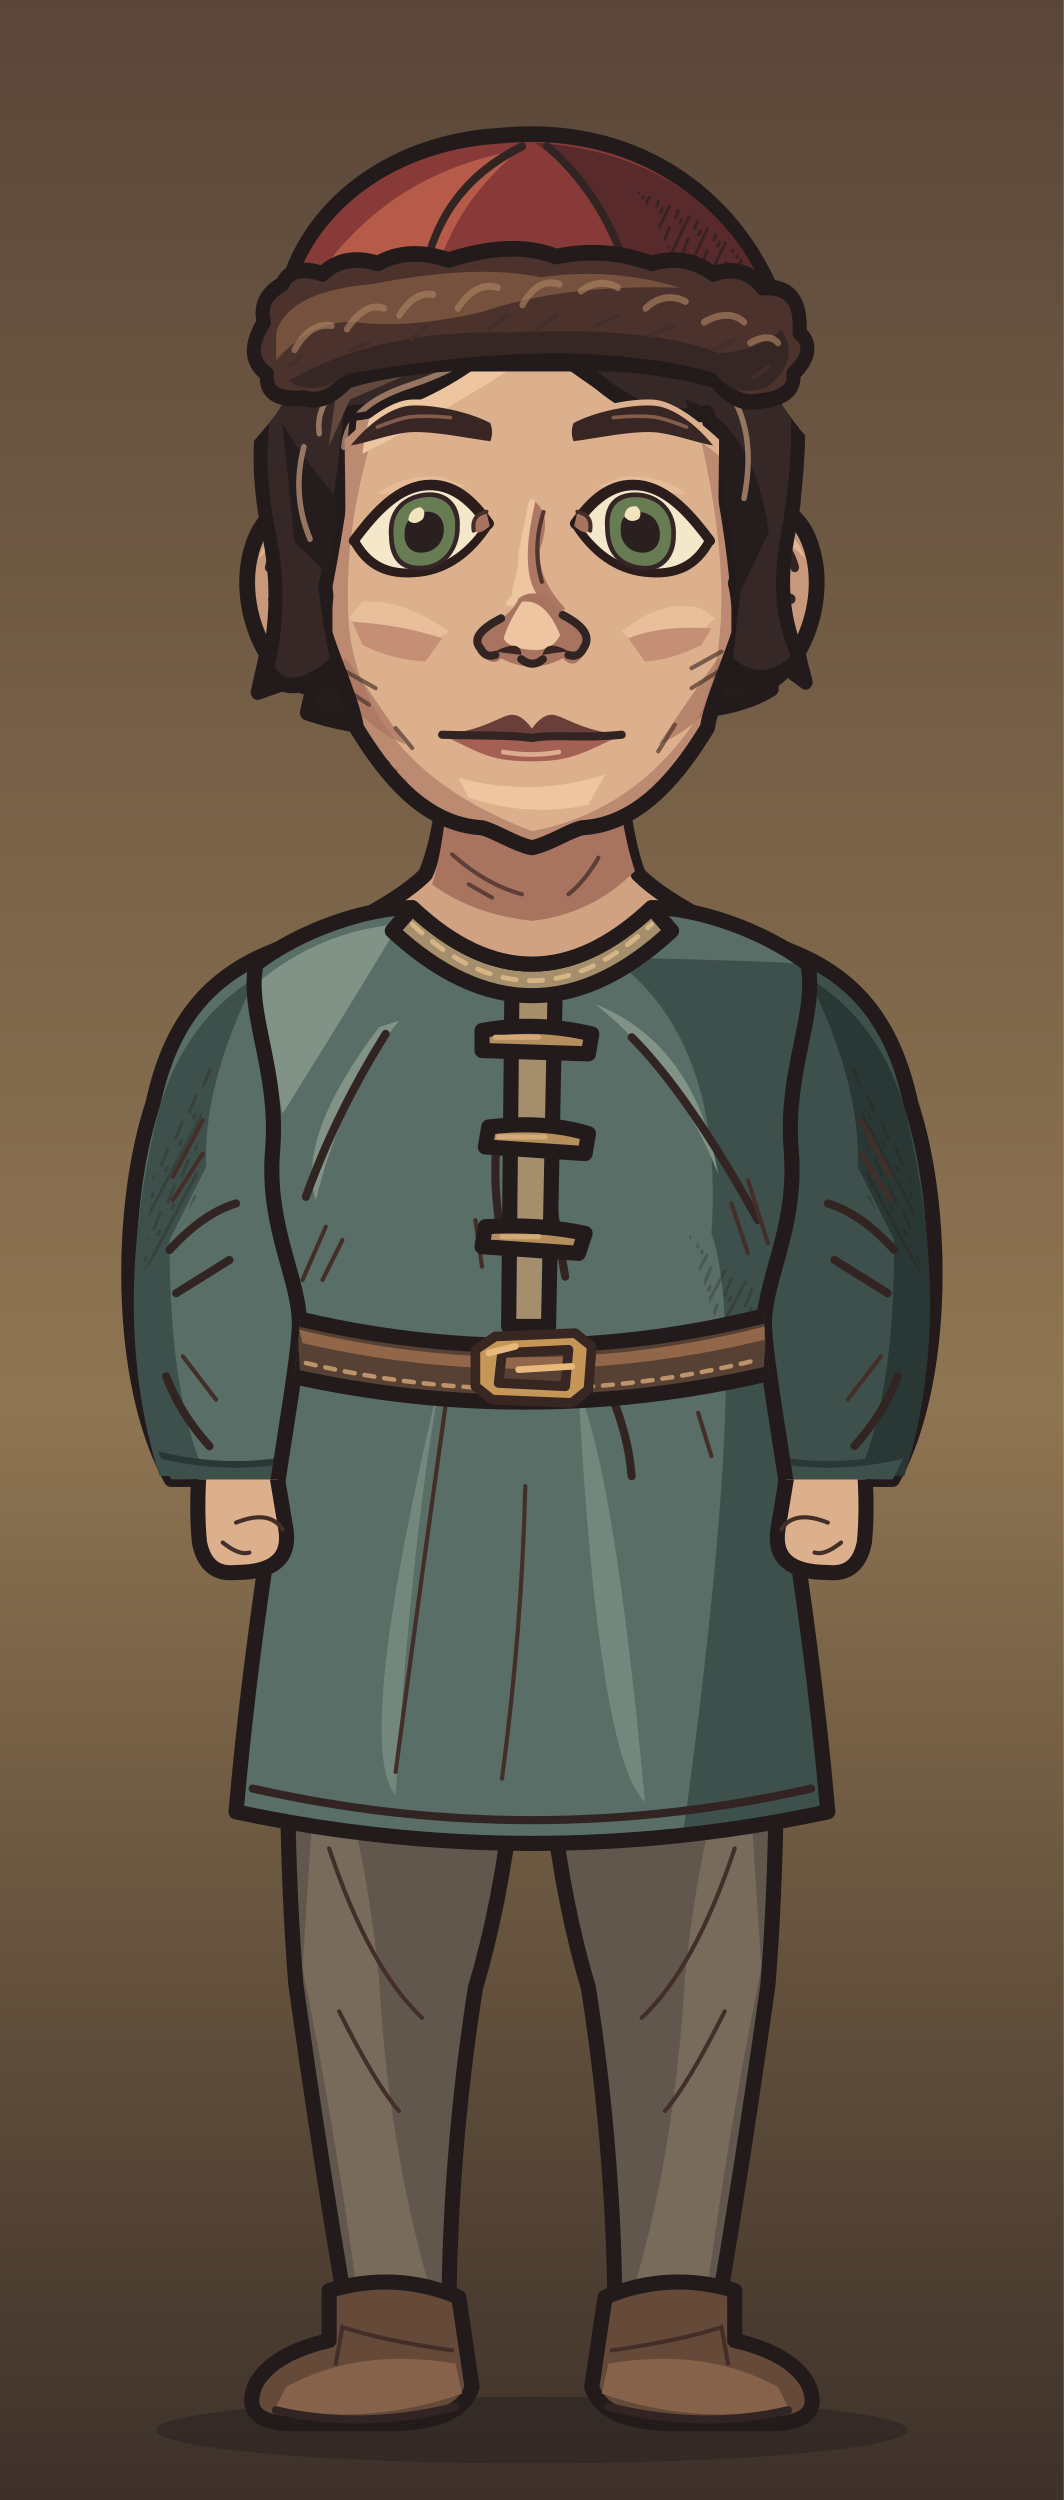
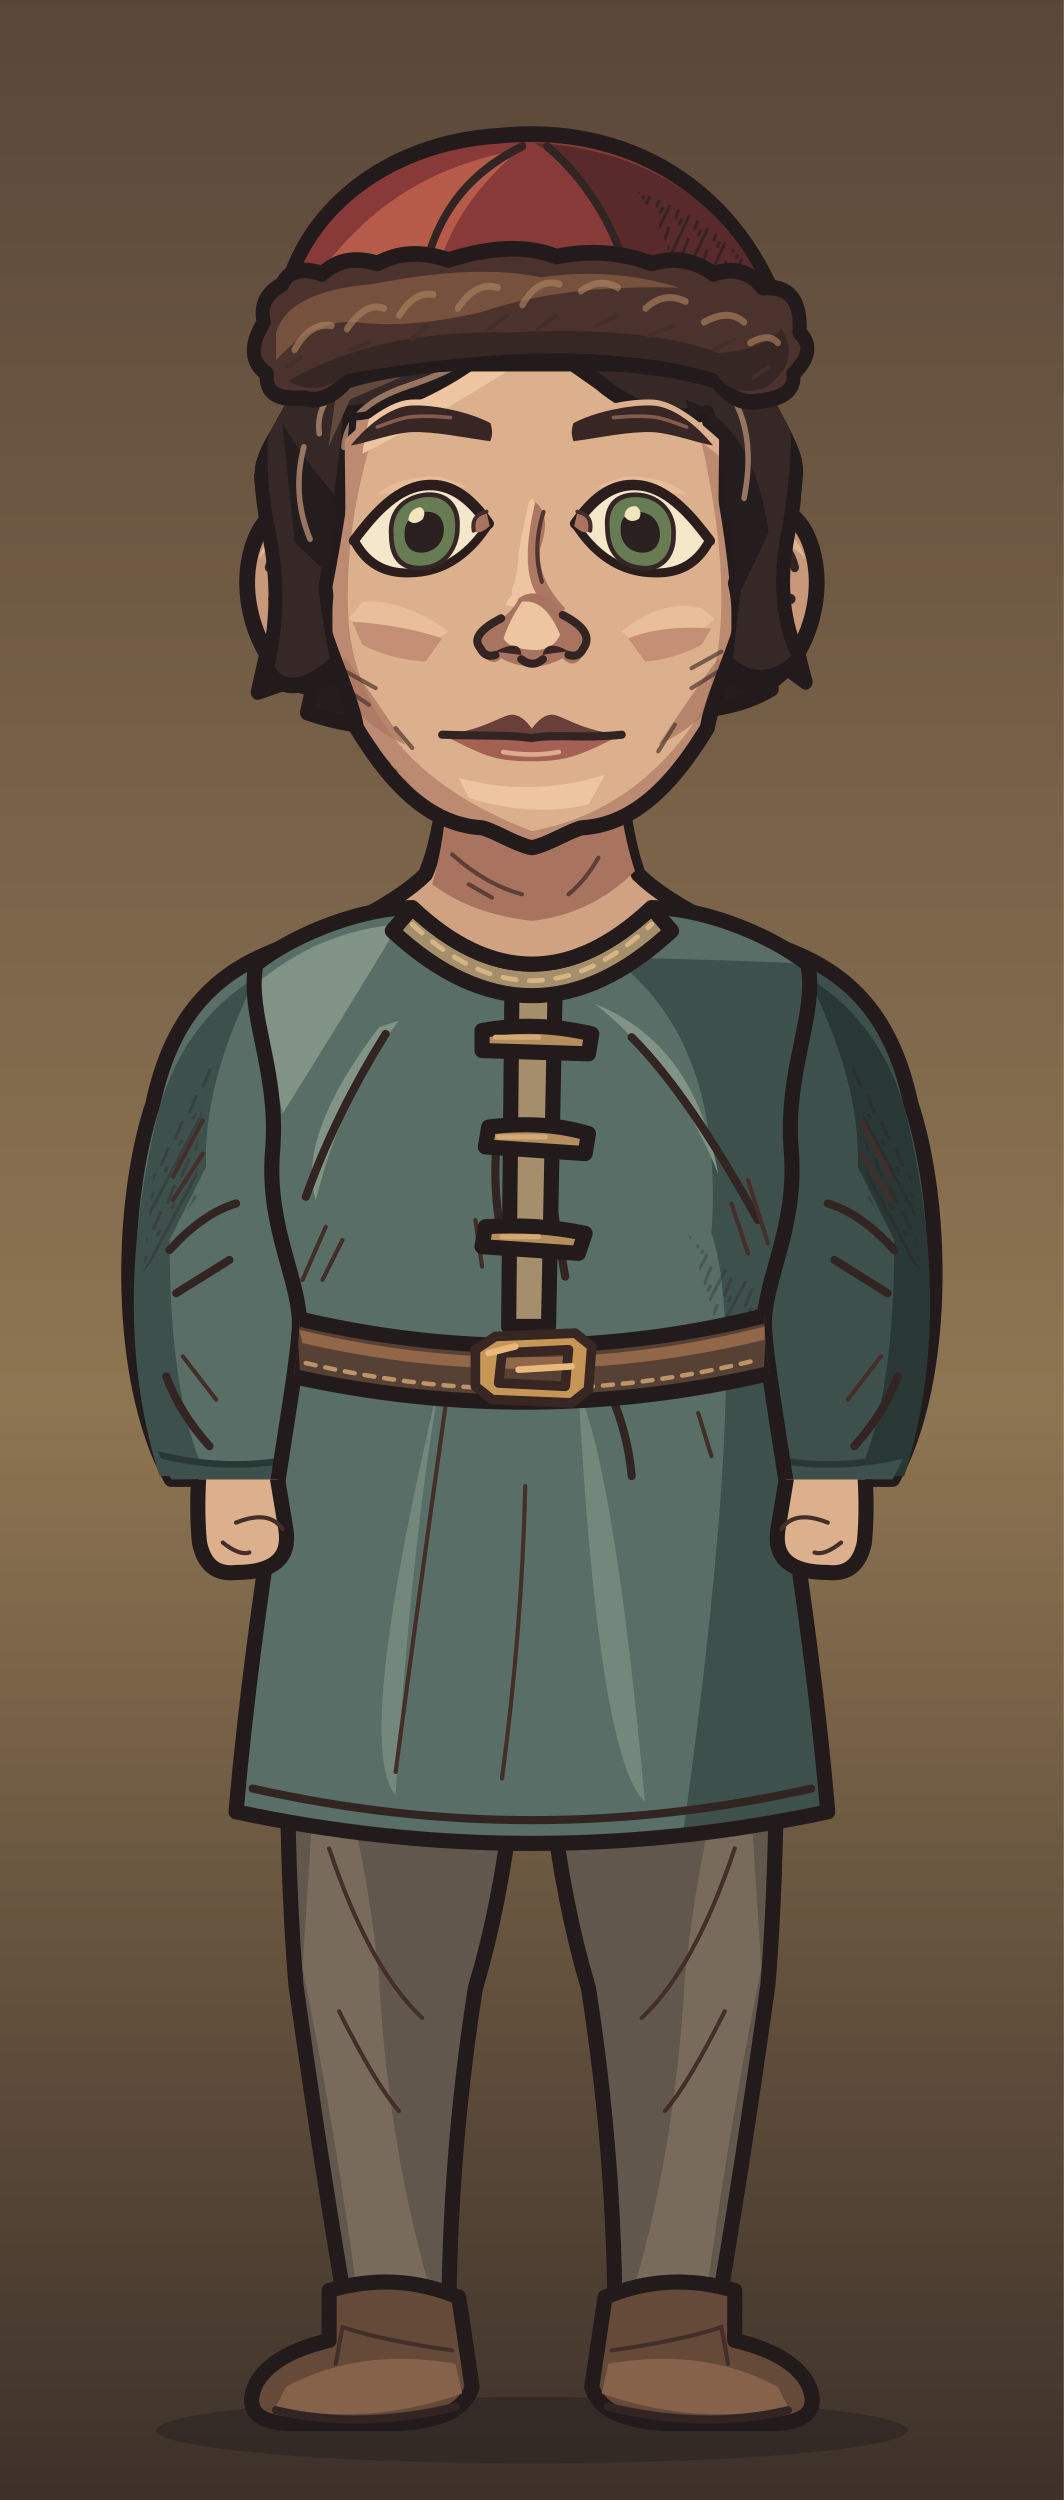
<svg xmlns="http://www.w3.org/2000/svg" xmlns:xlink="http://www.w3.org/1999/xlink" aria-labelledby="title" width="320" height="752" viewBox="0 0 320 752" role="img">
  <defs>
    <style>
      .edge {stroke:#231b1b;stroke-width:4.55;stroke-linecap:round;stroke-linejoin:round}
      .seam {fill:none;stroke:#332424;stroke-width:2.45;stroke-linecap:round;stroke-linejoin:round}
      .etch {fill:none;stroke:#442e2a;stroke-width:1.25;stroke-linecap:round}
      .hair-line {fill:none;stroke:#967661;stroke-width:1.45;stroke-linecap:round}
      .white {fill:#f5e7ca;stroke:#2a1d1c;stroke-width:2.65;stroke-linejoin:round}
      .label {fill:#efdfc1;font:600 20px Georgia,serif}
      .muted {fill:#b8aa96;font:13px 'Segoe UI',sans-serif}
      .section {fill:#dcbb8e;font:600 14px 'Segoe UI',sans-serif}
    </style>
    <linearGradient id="umber" x2="0" y2="1" gradientUnits="objectBoundingBox">
      <stop stop-color="#594639" />
      <stop offset=".56" stop-color="#8e7552" />
      <stop offset="1" stop-color="#3c3029" />
    </linearGradient>
    <linearGradient id="ash" x2="0" y2="1" gradientUnits="objectBoundingBox">
      <stop stop-color="#3b423d" />
      <stop offset=".56" stop-color="#7a7d67" />
      <stop offset="1" stop-color="#242b28" />
    </linearGradient>
    <linearGradient id="rose" x2="0" y2="1" gradientUnits="objectBoundingBox">
      <stop stop-color="#51404a" />
      <stop offset=".56" stop-color="#8a6972" />
      <stop offset="1" stop-color="#372c33" />
    </linearGradient>
    <pattern id="paper-grain" width="63" height="57" patternUnits="userSpaceOnUse">
      <path d="M1 16l2-1m21-4 5-2m16 7 6-1M12 32l3-1m16 11 4-1m20-14 4 1M4 51l5-1m41 0 9-2" fill="none" stroke="#231a1b" stroke-width=".85" opacity=".19" />
      <path d="M4 5l9-1m29 2 2-1M1 40l4-1m12 9 1-1m21-23 4-1m9 12 5-2" fill="none" stroke="#f0dbb5" stroke-width=".85" opacity=".23" />
      <path d="M16 19h.6m13-3h.7m28 6h.7m-39 15h.6m23 4h.6m-12 11h.7m29-39h.7" fill="none" stroke="#21191a" stroke-width="1.2" opacity=".28" stroke-linecap="round" />
    </pattern>
    <pattern id="ink-lines" width="7" height="9" patternUnits="userSpaceOnUse" patternTransform="rotate(28)">
      <path d="M1 -2V10m2.8-8 .6 6m1.9-1v5" stroke="#271d1d" stroke-width=".95" fill="none" opacity=".65" />
    </pattern>
    <radialGradient id="vignette" cx=".5" cy=".39" r=".72">
      <stop offset=".47" stop-color="#20191c" stop-opacity="0" />
      <stop offset="1" stop-color="#20191c" stop-opacity=".48" />
    </radialGradient>
    <g id="firs" fill="currentColor">
      <path d="M10 439Q15 379 12 300L9 220 15 146 15 54 19 80 21 147 28 230 25 326 29 439Z" />
      <path d="M17 169Q27 174 45 174L57 169 49 179 27 187 17 185                M18 194Q29 196 52 192L63 183 56 194 26 205 16 207                M15 225Q46 230 67 218L77 206 71 223 42 238 18 241                M17 252Q48 255 78 245L91 230 84 249 52 266 20 269                M14 282Q40 281 71 278L88 261 84 281 57 291 19 298                M19 312Q43 316 69 310L88 299 84 310 58 322 22 325" />
      <path d="M6 312 0 315V284L11 285M0 266 13 270V250L0 249M0 220 15 221 15 206 0 202                M0 180 16 181V167L0 165M0 141 15 150V138L0 133M0 112 17 127V118L0 104" />
      <path d="M64 440Q55 380 58 324L59 258 63 217 68 222 65 266 68 328 76 440Z                M63 291Q78 294 89 282L100 267 96 283 81 301 62 307                M63 323Q80 323 106 304L98 321 68 339                M63 316Q44 306 37 293L41 307 64 329Z" />
    </g>
    <g id="brambles" fill="none" stroke="currentColor" stroke-linecap="round" stroke-linejoin="round">
      <path stroke-width="3.8" d="M9 440Q13 401 21 380T26 333m-8 57Q39 375 43 352m-28 46Q6 377 0 376M41 440Q41 402 63 385m-20 44q26-6 39-30" />
      <path stroke-width="2" d="M23 364l14-13m-12 4-7-15m20 29 17-4m-15-1 1-11m13 49 2-17m2 14 18-5m-34 32q-12-10-17-10" />
    </g>
    <g id="night-scratches" fill="none" stroke="currentColor" stroke-width="1.2" stroke-linecap="round">
      <path d="M16 113q32-11 54-8m-30 9 16-3m184-40q19-4 44 1m-11 7 19 4                M24 335q33-3 68-16m-44 16 26-4m164-9q31 5 60-3m-39 8 38-3                M27 391q22-6 52-5m168 14q28-8 57-8m-40 11 24-4                M55 178l18-6m177 36 17 3m-12-4 17-1" />
    </g>
    <g id="shirt-setting">
      <rect width="320" height="440" fill="url(#umber)" />
      <path d="M50 217q24 8 64 1l-15 7-56 6m176-90q39-13 70-5l-26 4 28 2-64 6" fill="#856c54" opacity=".5" />
      <use xlink:href="#firs" style="color:#342827" opacity=".52" transform="translate(-26 8)" />
      <use xlink:href="#firs" style="color:#413128" opacity=".58" transform="translate(340 101) scale(-1 .81)" />
      <use xlink:href="#night-scratches" style="color:#dfbb87" opacity=".28" />
      <use xlink:href="#brambles" style="color:#291f22" opacity=".71" />
      <rect width="320" height="440" fill="url(#vignette)" />
      <rect width="320" height="440" fill="url(#paper-grain)" />
    </g>
    <g id="armor-setting">
      <rect width="320" height="440" fill="url(#ash)" />
      <path d="M42 173q49-4 68 3l-43 6 25 3-49 4m151 35q47 10 104-6l-26 14-62 8Z" fill="#707764" opacity=".48" />
      <use xlink:href="#firs" style="color:#27312c" opacity=".64" transform="translate(-36 30)" />
      <use xlink:href="#firs" style="color:#303833" opacity=".75" transform="translate(324 45) scale(-.86 1.03)" />
      <use xlink:href="#brambles" style="color:#252a27" opacity=".62" transform="translate(319 10) scale(-1 1)" />
      <use xlink:href="#night-scratches" style="color:#d8d8a9" opacity=".28" transform="translate(-2 21)" />
      <rect width="320" height="440" fill="url(#vignette)" />
      <rect width="320" height="440" fill="url(#paper-grain)" />
    </g>
    <g id="woman-setting">
      <rect width="320" height="440" fill="url(#rose)" />
      <path d="M44 235q40-4 76-1l-20 6-36 2 19 3-44 5m183-50q35 3 60-3l-24 9-31 2" fill="#775d65" opacity=".6" />
      <use xlink:href="#firs" style="color:#3b2b34" opacity=".58" transform="translate(-20 84) scale(.86 .91)" />
      <use xlink:href="#firs" style="color:#3d2e39" opacity=".68" transform="translate(327 54) scale(-.85 .98)" />
      <path d="M300 440q-2-82-6-173l-9-103 7-35 12 42 9 98 7 171Z                M294 195q-10-18-25-24l-15-1 13-4 11 2 18 15                M285 162q-13-22-34-27l-7 4 7-11 17 4 20 17                M303 242q-18-23-36-27l-13 3 15-9 11 2 21 15" fill="#3a2b33" opacity=".64" />
      <use xlink:href="#brambles" style="color:#2d2229" opacity=".8" transform="translate(12 6)" />
      <use xlink:href="#night-scratches" style="color:#e1b8a8" opacity=".28" transform="translate(0 7)" />
      <rect width="320" height="440" fill="url(#vignette)" />
      <rect width="320" height="440" fill="url(#paper-grain)" />
    </g>
    <pattern id="mail-rings" width="14" height="13" patternUnits="userSpaceOnUse" patternTransform="rotate(-7)">
      <path d="M-1 2q3-3 6 0 1 3-2 5Q0 8-1 5M6 2q3-3 6 0 1 3-2 5Q7 8 6 5M3 8q3-3 6 0 1 3-2 5-3 1-4-2M10 8q3-3 6 0" fill="none" stroke="#2d2c28" stroke-width="1.6" stroke-linecap="round" />
      <path d="M-.5 4q1.5-2 3-1m5 1q1.4-2 3-1M4 10q1.5-2 3-1m4 1q1.4-2 3-1" fill="none" stroke="#9a9b87" stroke-width="1.12" opacity=".78" stroke-linecap="round" />
    </pattern>
    <pattern id="armor-plates" width="47" height="24" patternUnits="userSpaceOnUse" patternTransform="translate(4 4) rotate(2)">
      <path d="M1 0l21 .7 1 18-3 3-17-1-1-4Zm24 1 19-1 2 15-3 7-19-2Z" fill="#85867a" stroke="#352e2a" stroke-width="1.75" stroke-linejoin="round" />
      <path d="M2 2l18 .2-.2 4L5 7 4 17Zm24 0 16-1 1 4-14 2-3 10Z" fill="#a9a58d" />
      <path d="M19 4l4 14-3 3-16-1 13-4Zm22 2 4 10-2 5-17-1 13-4Z" fill="#62655f" />
      <path d="M7 7l1-.5m6 12 3-2m16-7 5-1m-7 5 4-2" fill="none" stroke="#d0c0a0" stroke-width=".9" opacity=".76" />
      <path d="M6 12q2-2 2.7 1-1 2.2-2.7.5Zm12 1q1.8-2 2.4.6-1 2.6-2.5.8Zm11 1q1-2.2 2.8-1-.2 2.9-2.8 2.1Zm12-2q2.2-1.4 2.3.8-1 2.3-2.3.5Z" fill="#3c342d" />
    </pattern>
    <clipPath id="portrait-frame">
      <rect width="320" height="752" />
    </clipPath>
    <clipPath id="headgear-hair-back-reveal">
-       <path d="M88.662 109.5H231.338Q229.338 118.5 249.338 138.5L320 215V440H0V215L70.662 138.5Q90.662 118.5 88.662 109.5Z" />
+       <path d="M90.515 106.5H229.485C229.485 120.18 242.339 132.42 241.597 142.5H320V440H0V142.5H76.554C76.221 132.42 90.515 120.18 90.515 106.5Z" />
    </clipPath>
    <clipPath id="wardrobe-torso-mask">
      <path d="M124 273 C110 273 90 280 77 290 C74 305 84 322 82 346 C80 370 91 386 90 400 C89 418 77 476 71 545 Q160 564 249 545 C243 476 231 418 230 400 C229 386 240 370 238 346 C236 322 246 305 243 290 C230 280 210 273 196 273 Q160 307 124 273Z" />
    </clipPath>
    <clipPath id="wardrobe-sleeve-mask">
      <path d="M88 284C66 291 52 304 46 332C36 362 35 415 51.5 445H90.5L106 336Z" />
    </clipPath>
    <clipPath id="face-shape-clip">
      <path d="M 160 73 C 191 73 219 90 223 128 C 224 143 225 164 225 177 C 225 189 214.75 207 212.75 219 C 204.75 232 193 248 175 249 C 171 250 165 254 160 255 C 155 254 149 250 145 249 C 127 248 115.25 232 107.25 219 C 105.25 207 95 189 95 177 C 95 164 96 143 97 128 C 101 90 129 73 160 73 Z" />
    </clipPath>
    <clipPath id="face-features-eye-left">
      <path d="M-21 0 C-16 -6 -9 -14 0 -14 C9 -14 15 -7 19.5 0 C14 8 7 12 -1 12 C-11 12 -17 8 -21 0Z" />
    </clipPath>
    <clipPath id="face-features-eye-right">
      <path d="M-21 0 C-16 -6 -9 -14 0 -14 C9 -14 15 -7 19.5 0 C14 8 7 12 -1 12 C-11 12 -17 8 -21 0Z" />
    </clipPath>
    <clipPath id="face-features-nose-bridge">
      <path d="M154 144H167V179L172 185V187H149V185L154 179Z" />
    </clipPath>
    <clipPath id="headgear-hair-front-reveal">
-       <path d="M88.662 109.5H231.338Q229.338 118.5 249.338 138.5L320 215V440H0V215L70.662 138.5Q90.662 118.5 88.662 109.5Z" />
+       <path d="M90.515 106.5H229.485C229.485 120.18 242.339 132.42 241.597 142.5H320V440H0V142.5H76.554C76.221 132.42 90.515 120.18 90.515 106.5Z" />
    </clipPath>
    <mask id="hair-face-opening" maskUnits="userSpaceOnUse" x="0" y="0" width="320" height="440">
      <rect fill="white" x="0" y="0" width="320" height="440" />
      <g clip-path="url(#face-shape-clip)">
        <path d="M103.7 132.2C110.5 125.98 117.5 120.6 123.5 120.2C130.5 119.8 141.5 122.2 149 125.48Q160 133.48 171 125.48C178.5 122.2 189.5 119.8 196.5 120.2C202.5 120.6 209.5 125.98 216.3 132.2C216.3 141.2 216.1 143 216.1 160C216.1 169 220 175 220 184V300H100V184C100 175 103.9 169 103.9 160C103.9 143 103.7 141.2 103.7 132.2Z" fill="black" />
      </g>
    </mask>
    <clipPath id="hair-crown-clip">
      <path d="M97 198q-16 13-23 2 5-19 1-38-7-29 2-52 9-36 38-49 25-14 48-9 28-6 54 12 28 18 29 53 2 21-3 45-4 20 4 35-12 11-24 1Q226 172 226.5 174Q224 151 217 125Q199 129 182 116Q166 106 155 98Q142 112 118 121Q108 125 101 125Q99 148 93 176Q94 185 97 198Z" />
    </clipPath>
    <clipPath id="full-costume-hands-clip">
      <rect x="0" y="445" width="320" height="307" />
    </clipPath>
  </defs>
  <g data-part="full-costume">
    <rect width="320" height="752" fill="url(#umber)" />
    <ellipse cx="160" cy="731" rx="113" ry="10" fill="#261f20" opacity=".5" />
    <g>
      <path d="M87 469 L158 469 Q158 548 143 598 Q135 649 135 700 H105 Q97 654 89 597 Q85 548 87 469Z" fill="#62574d" class="edge" />
      <path d="M96 514 Q109 546 114 595 Q117 649 131 694 H108Q101 641 91 592Z" fill="#8c7c69" opacity=".53" />
      <path d="M99 556Q111 592 127 607 M102 605Q113 627 120 635" class="etch" />
      <g transform="translate(0 0)">
        <path d="M99 689Q119 683 138 691L142 718Q139 728 120 729H86Q72 728 77 717Q82 708 99 704Z" fill="#654939" class="edge" />
        <path d="M86 718Q108 706 137 711L139 720Q110 730 83 724Z" fill="#87624a" />
        <path d="M101 711L103 700Q115 704 136 707" class="etch" />
        <path d="M83 725Q108 731 137 724" class="seam" />
      </g>
    </g>
    <g transform="translate(320 0) scale(-1 1)">
      <path d="M87 469 L158 469 Q158 548 143 598 Q135 649 135 700 H105 Q97 654 89 597 Q85 548 87 469Z" fill="#62574d" class="edge" />
      <path d="M96 514 Q109 546 114 595 Q117 649 131 694 H108Q101 641 91 592Z" fill="#8c7c69" opacity=".53" />
      <path d="M99 556Q111 592 127 607 M102 605Q113 627 120 635" class="etch" />
      <g transform="translate(0 0)">
        <path d="M99 689Q119 683 138 691L142 718Q139 728 120 729H86Q72 728 77 717Q82 708 99 704Z" fill="#654939" class="edge" />
        <path d="M86 718Q108 706 137 711L139 720Q110 730 83 724Z" fill="#87624a" />
        <path d="M101 711L103 700Q115 704 136 707" class="etch" />
        <path d="M83 725Q108 731 137 724" class="seam" />
      </g>
    </g>
  </g>
  <g clip-path="url(#portrait-frame)">
    <g id="hair-back">
      <g clip-path="url(#headgear-hair-back-reveal)">
        <g transform="matrix(0.926 0 0 1.024 11.765 -3.765)">
          <path d="M104 96q-25 16-27 45-7 21 0 42l-6 24 19-6-3 12q35 11 69-6 59 12 82-1l-4-12 15 10q-9-29-4-52 4-39-23-58Z" fill="#241c1d" class="edge" />
        </g>
      </g>
    </g>
    <g data-part="neck">
      <g id="face-shape-neck">
        <path d="M 135 219 Q 134 249 128 263 Q 121 270 105 278 L 122 301 198 301 215 278 Q 199 270 192 263 Q 187 250 185 219 Z" fill="#d0a282" class="edge" />
        <path d="M 135 224 185 224 Q 186 247 191 262 Q 178 275 160 277 Q 142 275 130 266 Q 135 249 135 224 Z" fill="#a87460" />
        <path d="M 136 257 q 10 9 21 12 m -16 -3 7 4 m 32 -12 q -4 7 -9 11" class="etch" opacity=".75" />
      </g>
    </g>
    <path d="M88 284C66 291 52 304 46 332C36 362 35 415 51.5 445H90.5L106 336Z" fill="#586e66" class="edge" data-part="sleeve-outline" data-side="left" />
    <path d="M47 337 Q54 308 77 294 Q61 326 62 351 L51 373 Q51 421 62 444 H48 Q33 397 47 337Z" fill="#3e504c" />
    <path d="M46 354 Q57 326 66 315 Q57 342 60 359 L43 383Z" fill="url(#ink-lines)" opacity=".44" />
    <path d="M51 376 q10 -11 20 -14 m-18 27 16 -10 M50 414 q4 11 13 21" class="seam" />
    <path d="M52 354 l9 -17 m-9 24 9 -14 m-6 61 10 13" class="etch" />
    <g clip-path="url(#wardrobe-sleeve-mask)">
      <path d="M45.5 437Q71 444 95.5 437V445H45.5Z" fill="#3e504c" />
      <path d="M45.5 437Q71 444 95.5 437" fill="none" stroke="#293735" stroke-width="2" />
    </g>
    <g transform="translate(320 0) scale(-1 1)">
      <path d="M88 284C66 291 52 304 46 332C36 362 35 415 51.5 445H90.5L106 336Z" fill="#3e504c" class="edge" data-part="sleeve-outline" data-side="right" />
      <path d="M47 337 Q54 308 77 294 Q61 326 62 351 L51 373 Q51 421 62 444 H48 Q33 397 47 337Z" fill="#293735" />
      <path d="M46 354 Q57 326 66 315 Q57 342 60 359 L43 383Z" fill="url(#ink-lines)" opacity=".44" />
      <path d="M51 376 q10 -11 20 -14 m-18 27 16 -10 M50 414 q4 11 13 21" class="seam" />
      <path d="M52 354 l9 -17 m-9 24 9 -14 m-6 61 10 13" class="etch" />
      <g clip-path="url(#wardrobe-sleeve-mask)">
        <path d="M45.5 437Q71 444 95.5 437V445H45.5Z" fill="#3e504c" />
        <path d="M45.5 437Q71 444 95.5 437" fill="none" stroke="#293735" stroke-width="2" />
      </g>
    </g>
    <path d="M124 273 C110 273 90 280 77 290 C74 305 84 322 82 346 C80 370 91 386 90 400 C89 418 77 476 71 545 Q160 564 249 545 C243 476 231 418 230 400 C229 386 240 370 238 346 C236 322 246 305 243 290 C230 280 210 273 196 273 Q160 307 124 273Z" fill="#586e66" />
    <g data-part="torso" clip-path="url(#wardrobe-torso-mask)">
      <path d="M77 296 Q96 280 120 278 Q105 303 85 335Z" fill="#819387" />
      <path d="M184 288 Q230 289 243 290 L254 555 H205 Q226 405 214 371 Q218 313 184 288Z" fill="#3e504c" />
      <path d="M78 344 Q88 359 84 381 L69 402 L61 359Z" fill="#3e504c" />
      <path d="M207 371 Q223 390 235 386 L234 416 L220 412Z" fill="url(#ink-lines)" opacity=".42" />
      <path d="M120 307 Q103 329 95 361 Q89 342 114 309Z M179 302 Q209 314 216 353 Q203 321 179 302Z" fill="#819387" />
      <path d="M133 412Q124 460 119 540Q106 525 133 412Z M174 418Q185 444 194 542Q180 529 174 418Z" fill="#819387" opacity=".68" />
      <path d="M134 423Q126 480 119 533 M158 447Q157 490 151 535" class="etch" />
      <path d="M76 538Q160 557 244 538" class="seam" />
      <path d="M116 311 Q101 335 92 360 M190 312 Q207 329 228 367 M150 338 q-3 22 3 42 m11 -31 6 35 M184 420q5 12 6 24" class="seam" />
      <path d="M98 369 l-7 16 m12 -12 -6 12 M225 355 l6 19 m-11 -12 5 15 M143 367 l2 14 m65 44 4 13" class="etch" />
      <path d="M154 296 167 297 165 399 153 399Z" fill="#a58e6b" class="edge" />
      <path d="M145 310q16 -3 33 1l-1 6-32 -1Z M147 339q17 -2 30 2l-1 6-30 -2Z M146 369q16 -1 30 2l-2 6-29 -2Z" fill="#b58e5e" class="edge" />
      <path d="M149 312h13m-12 30h14m-13 30h11" fill="none" stroke="#d3aa76" stroke-width="1.5" stroke-linecap="round" />
      <path d="M124 273 Q160 307 196 273 L202 280 Q160 319 118 280Z" fill="#a58e6b" class="edge" />
      <path d="M124 278 Q160 312 196 278" fill="none" stroke="#d6b585" stroke-width="1.45" stroke-dasharray="4 4" stroke-linecap="round" />
    </g>
    <path d="M124 273 C110 273 90 280 77 290 C74 305 84 322 82 346 C80 370 91 386 90 400 C89 418 77 476 71 545 Q160 564 249 545 C243 476 231 418 230 400 C229 386 240 370 238 346 C236 322 246 305 243 290 C230 280 210 273 196 273 Q160 307 124 273Z" fill="none" class="edge" />
    <g data-part="belt" clip-path="url(#wardrobe-torso-mask)">
      <path d="M87 396 Q160 414 233 395 L232 413 Q160 430 88 414Z" fill="#574034" class="edge" />
      <path d="M90 400 Q160 417 230 399 L230 403 Q160 420 91 404Z" fill="#916649" />
      <path d="M92 410 Q160 426 228 409" fill="none" stroke="#bd9369" stroke-width="1.35" stroke-dasharray="3 3" stroke-linecap="round" />
      <path d="M149 402l24 -1 5 4-1 13-5 4-24 -1-5 -4v-11Z M151 407l-1 9 20 1 1 -11Z" fill="#c69657" fill-rule="evenodd" stroke="#372621" stroke-width="2.9" stroke-linejoin="round" />
      <path d="M156 412l16 -1m-25 -4 8 -2" fill="none" stroke="#e9b97b" stroke-width="2" stroke-linecap="round" />
    </g>
    <g id="face-shape">
      <g id="face-shape-ears">
        <g transform="translate(105 179) scale(-1.046 1.19)">
          <path d="M -4 -15 C 7 -26 22 -25 27 -14 C 34 1 24 21 12 23 L -4 18 Z" fill="#c7987a" class="edge" />
          <path d="M 7 -15 C 16 -20 24 -16 26 -9 C 22 -14 16 -14 13 -11 L 10 -1 Z" fill="#edc5a0" opacity=".66" />
          <path d="M 23 -7 Q 20 -17 10 -11 L 7 2 M 22 1 Q 15 -2 11 6" class="seam" />
        </g>
        <g transform="translate(215 179) scale(1.046 1.19)">
          <path d="M -4 -15 C 7 -26 22 -25 27 -14 C 34 1 24 21 12 23 L -4 18 Z" fill="#c7987a" class="edge" />
          <path d="M 7 -15 C 16 -20 24 -16 26 -9 C 22 -14 16 -14 13 -11 L 10 -1 Z" fill="#edc5a0" opacity=".66" />
          <path d="M 23 -7 Q 20 -17 10 -11 L 7 2 M 22 1 Q 15 -2 11 6" class="seam" />
        </g>
      </g>
      <path d="M 160 73 C 191 73 219 90 223 128 C 224 143 225 164 225 177 C 225 189 214.75 207 212.75 219 C 204.75 232 193 248 175 249 C 171 250 165 254 160 255 C 155 254 149 250 145 249 C 127 248 115.25 232 107.25 219 C 105.25 207 95 189 95 177 C 95 164 96 143 97 128 C 101 90 129 73 160 73 Z" fill="#dcb08c" />
      <g clip-path="url(#face-shape-clip)">
        <path d="M 70 141 Q 104 91 123 103 Q 102 148 105 189 Q 110 231 160 250 Q 192 244 211 214 Q 223 186 211 133 Q 235 151 250 174 L 250 265 70 265 Z" fill="#bb8a70" />
        <path d="M 109 136.5 Q 114 99 142 98 Q 173 89 195 107 Q 174 98 152 112 Q 130 126 109 136.5 Z" fill="#edc5a0" />
        <g transform="translate(160 0) scale(-1 1)">
          <path d="M 25 190 Q 39 180 51 181 L 55 186 Q 45 194 32 194 Z" fill="#edc5a0" opacity=".72" />
          <path d="M 27 192 Q 39 188 54 187 L 51 194 Q 42 198.5 32 199 Z" fill="#c58f76" />
          <path d="M 56 198 Q 48 209 38 224 Q 52 218 62 202 Z" fill="#a87460" opacity=".73" />
        </g>
        <g transform="translate(160 0) scale(1 1)">
          <path d="M 27 190 Q 39 180 51 183 L 55 186 Q 45 196 32 194 Z" fill="#edc5a0" opacity=".72" />
          <path d="M 29 192 Q 39 188 54 189 L 51 194 Q 42 198.5 34 199 Z" fill="#c58f76" />
          <path d="M 56 198 Q 48 209 38 224 Q 52 218 62 202 Z" fill="#a87460" opacity=".73" />
        </g>
        <path d="M 92 183 Q 99 211 120 232 L 132 247 119 248 Q 98 234 85 212 Z M 229 184 Q 224 217 203 241 L 193 250 209 247 Q 230 233 240 211 Z" fill="url(#ink-lines)" opacity=".42" />
        <path d="M 138 234 Q 160 240 182 233 L 177 242 Q 160 246 141 240 Z" fill="#edc5a0" />
        <path d="M 104 202 l 9 5 m -8 1 6 4 m 97 -11 9 -5 m -9 11 8 -5 m -97 17 5 6 m 74 1 5 -8" class="etch" opacity=".65" />
      </g>
      <path d="M 160 73 C 191 73 219 90 223 128 C 224 143 225 164 225 177 C 225 189 214.75 207 212.75 219 C 204.75 232 193 248 175 249 C 171 250 165 254 160 255 C 155 254 149 250 145 249 C 127 248 115.25 232 107.25 219 C 105.25 207 95 189 95 177 C 95 164 96 143 97 128 C 101 90 129 73 160 73 Z" fill="none" class="edge" />
    </g>
    <g clip-path="url(#face-shape-clip)">
      <g data-part="eyes">
        <g transform="matrix(1 -0.12 0 1 127.5 160)">
          <path d="M-14 -13 Q-7 -18 5 -16 L13 -12" fill="#edc5a0" opacity=".65" />
          <path d="M-21 0 C-16 -6 -9 -14 0 -14 C9 -14 15 -7 19.5 0 C14 8 7 12 -1 12 C-11 12 -17 8 -21 0Z" class="white" />
          <g clip-path="url(#face-features-eye-left)">
            <g transform="translate(0 0) scale(1 1)">
              <path d="M-9.8 0 C-10.4 -7 -6.6 -10.9 0 -11.1 C6.1 -11.2 10.5 -7 10.1 -.3 C10.2 5.9 6.4 11 0 10.8 C-6.1 10.7 -9.7 7.2 -9.8 0Z" fill="#687c54" stroke="#352526" stroke-width="1.4" />
              <path d="M-5.8 -.2C-5.9-3.8-3.5-6 .1-6 3.8-6 6-3.6 6 .1 6 3.9 3.3 6.3-.2 6.2-3.9 6.1-6 3.3-5.8-.2Z" fill="#2a2020" />
              <path d="M-4.7-4.1Q-4.4-7.4-1.1-7.6 .9-6.3-.3-3.9-2.9-2-4.7-4.1Z" fill="#f3e4bd" />
            </g>
          </g>
          <path d="M-21 0 C-16 -6 -9 -14 0 -14 C9 -14 15 -7 19.5 0" fill="none" stroke="#2a1d1c" stroke-width="3.15" stroke-linecap="round" />
          <path d="M18.8 -3.8 Q14.2 -3.4 15 1.4 Q16.5 3.2 19.8 .6Z" fill="#a87460" />
          <path d="M18.8 -3.8 Q14.2 -3.4 15 1.4" class="etch" />
        </g>
        <g transform="matrix(-1 -0.12 0 1 192.5 160)">
          <path d="M-14 -13 Q-7 -18 5 -16 L13 -12" fill="#edc5a0" opacity=".65" />
          <path d="M-21 0 C-16 -6 -9 -14 0 -14 C9 -14 15 -7 19.5 0 C14 8 7 12 -1 12 C-11 12 -17 8 -21 0Z" class="white" />
          <g clip-path="url(#face-features-eye-right)">
            <g transform="translate(0 0) scale(-1 1)">
              <path d="M-9.8 0 C-10.4 -7 -6.6 -10.9 0 -11.1 C6.1 -11.2 10.5 -7 10.1 -.3 C10.2 5.9 6.4 11 0 10.8 C-6.1 10.7 -9.7 7.2 -9.8 0Z" fill="#687c54" stroke="#352526" stroke-width="1.4" />
              <path d="M-5.8 -.2C-5.9-3.8-3.5-6 .1-6 3.8-6 6-3.6 6 .1 6 3.9 3.3 6.3-.2 6.2-3.9 6.1-6 3.3-5.8-.2Z" fill="#2a2020" />
              <path d="M-4.7-4.1Q-4.4-7.4-1.1-7.6 .9-6.3-.3-3.9-2.9-2-4.7-4.1Z" fill="#f3e4bd" />
            </g>
          </g>
          <path d="M-21 0 C-16 -6 -9 -14 0 -14 C9 -14 15 -7 19.5 0" fill="none" stroke="#2a1d1c" stroke-width="3.15" stroke-linecap="round" />
          <path d="M18.8 -3.8 Q14.2 -3.4 15 1.4 Q16.5 3.2 19.8 .6Z" fill="#a87460" />
          <path d="M18.8 -3.8 Q14.2 -3.4 15 1.4" class="etch" />
        </g>
      </g>
      <g data-part="brows">
        <g transform="matrix(1 0 0 1 127.5 131)">
          <path d="M-22 3 C-17 -3.22 -10 -8.6 -4 -9 C3 -9.4 14 -7 20 -3.72 Q21 -1 20 1.72 C14 1 3 -1.4 -4 -1 C-10 -0.6 -17 2.22 -22 3Z" fill="#382625" />
          <path d="M-14 -2.55 Q-7 -5.3 -4 -5.6 Q1 -6.1 8 -5.4" fill="none" stroke="#835c4b" stroke-width="1.1" stroke-linecap="round" />
        </g>
        <g transform="matrix(-1 0 0 1 192.5 131)">
          <path d="M-22 3 C-17 -3.22 -10 -8.6 -4 -9 C3 -9.4 14 -7 20 -3.72 Q21 -1 20 1.72 C14 1 3 -1.4 -4 -1 C-10 -0.6 -17 2.22 -22 3Z" fill="#382625" />
          <path d="M-14 -2.55 Q-7 -5.3 -4 -5.6 Q1 -6.1 8 -5.4" fill="none" stroke="#835c4b" stroke-width="1.1" stroke-linecap="round" />
        </g>
      </g>
      <g data-part="nose">
        <g clip-path="url(#face-features-nose-bridge)">
          <path d="M159 151 Q161 148 161 154 Q157 169 162 177 L158 183 152 182 Q156 174 156 166Z" fill="#edc5a0" />
          <path d="M161 151 Q166 155 162.5 165 Q161.5 174 170 183 L167 187 161 178 Q156.5 170 161 151Z" fill="#a87460" opacity=".93" />
          <path d="M163.5 154 Q160 165 163 175" class="etch" opacity=".9" />
        </g>
        <path d="M156 180 Q160 177 165 180 C167 182 169.28 184 174 188 Q178 192 176 196 Q173 202 169.28 198 Q160 203 150.72 198 Q148 201 144 196 Q142 192 146 189 Q154 185 156 180Z" fill="#a87460" />
        <path d="M157 181 Q164 180 168.5 191 Q165.95 196 160 195.5 Q152.775 195 151.5 192 Q153 187 157 181Z" fill="#edc5a0" />
        <path d="M150.72 186 Q141 191 144.5 195 Q146 198 149 197 M169.28 185 Q179 190 175.5 195 Q174 198 171 197" class="seam" />
        <path d="M148.8 196 q8 -4 8 1 q-8 -1 -8 -1Z M163.2 197 q1 -5 8 -1 q-2 0 -8 1Z" fill="#3b2524" />
        <path d="M156.8 198.3 Q160.25 201 163.3 198.3" class="seam" />
      </g>
      <g data-part="mouth">
        <path d="M133 221 C145.15 220 151 215 154 215 Q157 215 160 219.2 Q163 215 166 215 C169 215 174.85 220 187 221 C174.85 227 171 229 160 229 C148 229 145.15 227 133 221Z" fill="#a36053" />
        <path d="M133 221 C145.15 220 151 215 154 215 Q157 215 160 219.2 Q163 215 166 215 C169 215 174.85 220 187 221 C174.85 222.25 167 220.7 160 222 C153 221 145.15 221.4 133 221Z" fill="#56322f" opacity=".72" />
        <path d="M133 221 C145.15 221.4 153 221 160 222 C167 220.7 174.85 222.25 187 221" class="seam" />
        <path d="M151.36 226.2 Q160 227.7 168.1 226.2" fill="none" stroke="#edc5a0" stroke-width="1.4" stroke-linecap="round" opacity=".76" />
      </g>
    </g>
    <g id="hair-front">
      <g clip-path="url(#headgear-hair-front-reveal)">
        <g mask="url(#hair-face-opening)">
          <g transform="matrix(0.926 0 0 1.024 11.765 -3.765)">
            <path d="M97 198q-16 13-23 2 5-19 1-38-7-29 2-52 9-36 38-49 25-14 48-9 28-6 54 12 28 18 29 53 2 21-3 45-4 20 4 35-12 11-24 1Q226 172 226.5 174Q224 151 217 125Q199 129 182 116Q166 106 155 98Q142 112 118 121Q108 125 101 125Q99 148 93 176Q94 185 97 198Z" fill="#362827" class="edge" />
            <g clip-path="url(#hair-crown-clip)">
              <path d="M91 112q6-26 41-35 19-3 37-2 15-4 25-16-6 21-26 26-13 15-39 25l-28 11-7 14 3-19Zm76-20q22-1 37-12-3 9-9 12 13 4 21 14-25-5-38-11Z" fill="#63493d" />
              <path d="M79 128q8 12 17 21l1 26-14-12Zm123-38 26-13 13 25Z M210 121q22 7 27 39l-11 21Z" fill="#241c1d" />
              <path d="M83 122q-3-14 18-24t25-16q10-10 31-9t40-12M91 131q-2-13 21-23 17-7 26-18 10-10 29-6t41-9M99 135q1-12 21-18t27-14q12-10 32-10 17-1 38-11M184 106q22-5 36 8t9 36M86 135q-4 14 2 27" fill="none" stroke="#967661" stroke-width="1.8" stroke-linecap="round" stroke-linejoin="round" />
            </g>
          </g>
        </g>
      </g>
    </g>
    <g id="headgear-fur_cap">
      <g transform="matrix(0.926 0 0 1.038 11.765 -4.813)">
        <path d="M79 94 C84 66 113 46 149 44 C192 40 226 60 240 93 L229 110 H90 Z" fill="#873a37" class="edge" />
        <path d="M87 89 C105 65 126 53 156 48 C143 58 133 69 128 87 Z" fill="#b65b4a" />
        <path d="M161 46 C199 48 226 65 237 92 L191 90 C187 69 175 54 161 46 Z" fill="#592a2c" />
        <path d="M194 60 Q226 70 237 92 L208 91 Q205 72 194 60 Z" fill="url(#ink-lines)" />
        <path d="M157 47 C139 55 129 67 125 84 M165 47 C177 56 187 70 191 84" class="seam" />
        <path d="M73 98 Q71 91 79 87 Q82 81 92 84 Q99 78 110 81 Q120 76 133 80 Q154 74 168 79 Q184 76 199 81 Q210 78 219 84 Q229 81 235 88 Q248 87 247 101 Q253 106 245 113 Q246 120 233 121 Q226 122 220 115 C192 107 128 107 100 115 Q93 122 86 120 Q73 121 74 113 Q66 108 73 98 Z" fill="#4b322c" class="edge" />
        <path d="M77 101 Q81 89 108 87 Q142 81 163 85 Q186 82 208 88 Q170 87 144 95 Q120 100 103 98 Q89 97 77 109 Z" fill="#76523e" />
        <path d="M81 115 Q110 100 153 101 Q198 99 221 107 Q235 106 241 100 Q248 109 236 117 Q225 120 220 113 Q177 101 100 113 Q90 120 81 115 Z" fill="#362624" />
        <path d="M83 106 q5-8 12-7 m5 1 q6-8 12-6 m5 2 q5-7 11-6 m8 4 q6-8 13-6 m8 5 q5-8 12-6 m7 2 q6-4 12-1 m9 6 q6-5 13-2 m6 6 q8-4 13 0 m2 6 q6-3 9 0" fill="none" stroke="#aa8160" stroke-width="2" stroke-linecap="round" opacity=".65" />
        <path d="M81 111 l4-3 m16-2 6-2 m14-1 5-4 m20 1 6-4 m10 4 6-4 m13 3 7-3 m10 6 8-3 m13 7 7-3 m6 11 5-3" class="etch" />
      </g>
    </g>
  </g>
  <g data-part="handheld-equipment">
    <g data-part="hands" clip-path="url(#full-costume-hands-clip)">
      <g>
        <path d="M60 441 Q59 454 60 464 Q62 474 71 473Q88 473 86 460 L83 442Z" fill="#dcb08c" class="edge" data-part="hand" />
        <path d="M71 458Q81 454 85 460 M67 464q5 4 8 3" class="etch" />
      </g>
      <g transform="translate(320 0) scale(-1 1)">
        <path d="M60 441 Q59 454 60 464 Q62 474 71 473Q88 473 86 460 L83 442Z" fill="#dcb08c" class="edge" data-part="hand" />
        <path d="M71 458Q81 454 85 460 M67 464q5 4 8 3" class="etch" />
      </g>
    </g>
  </g>
</svg>
